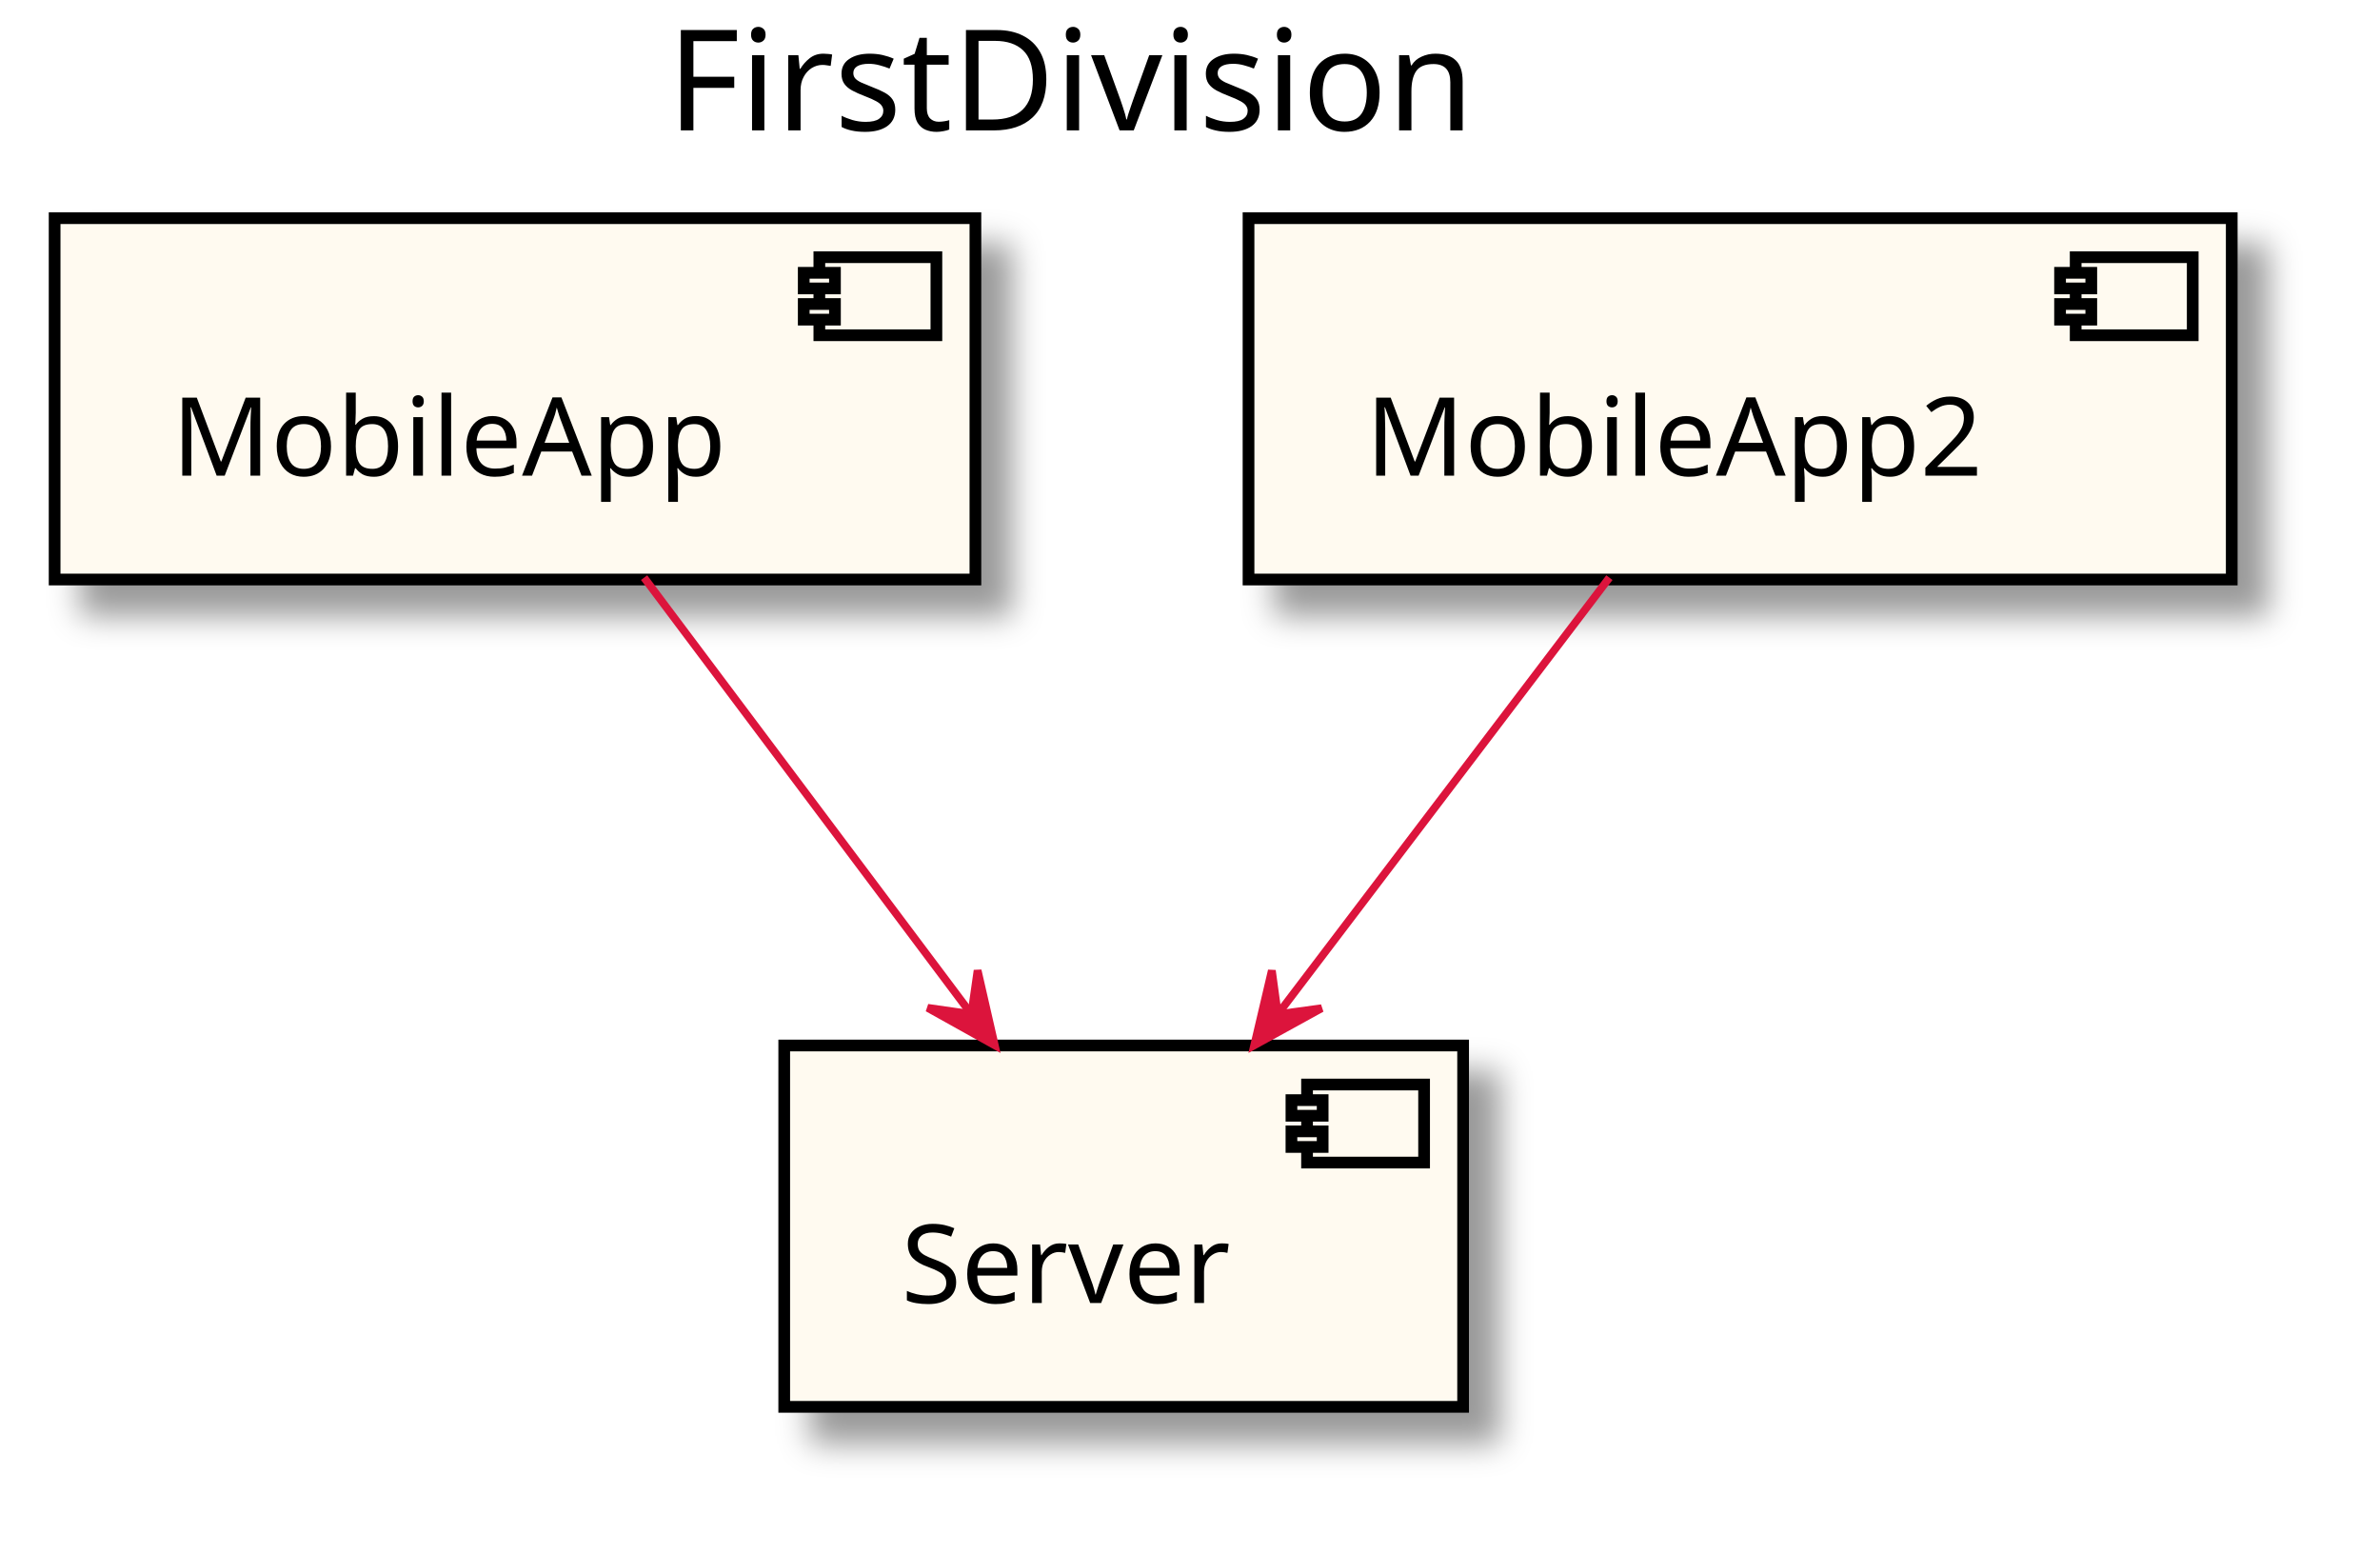
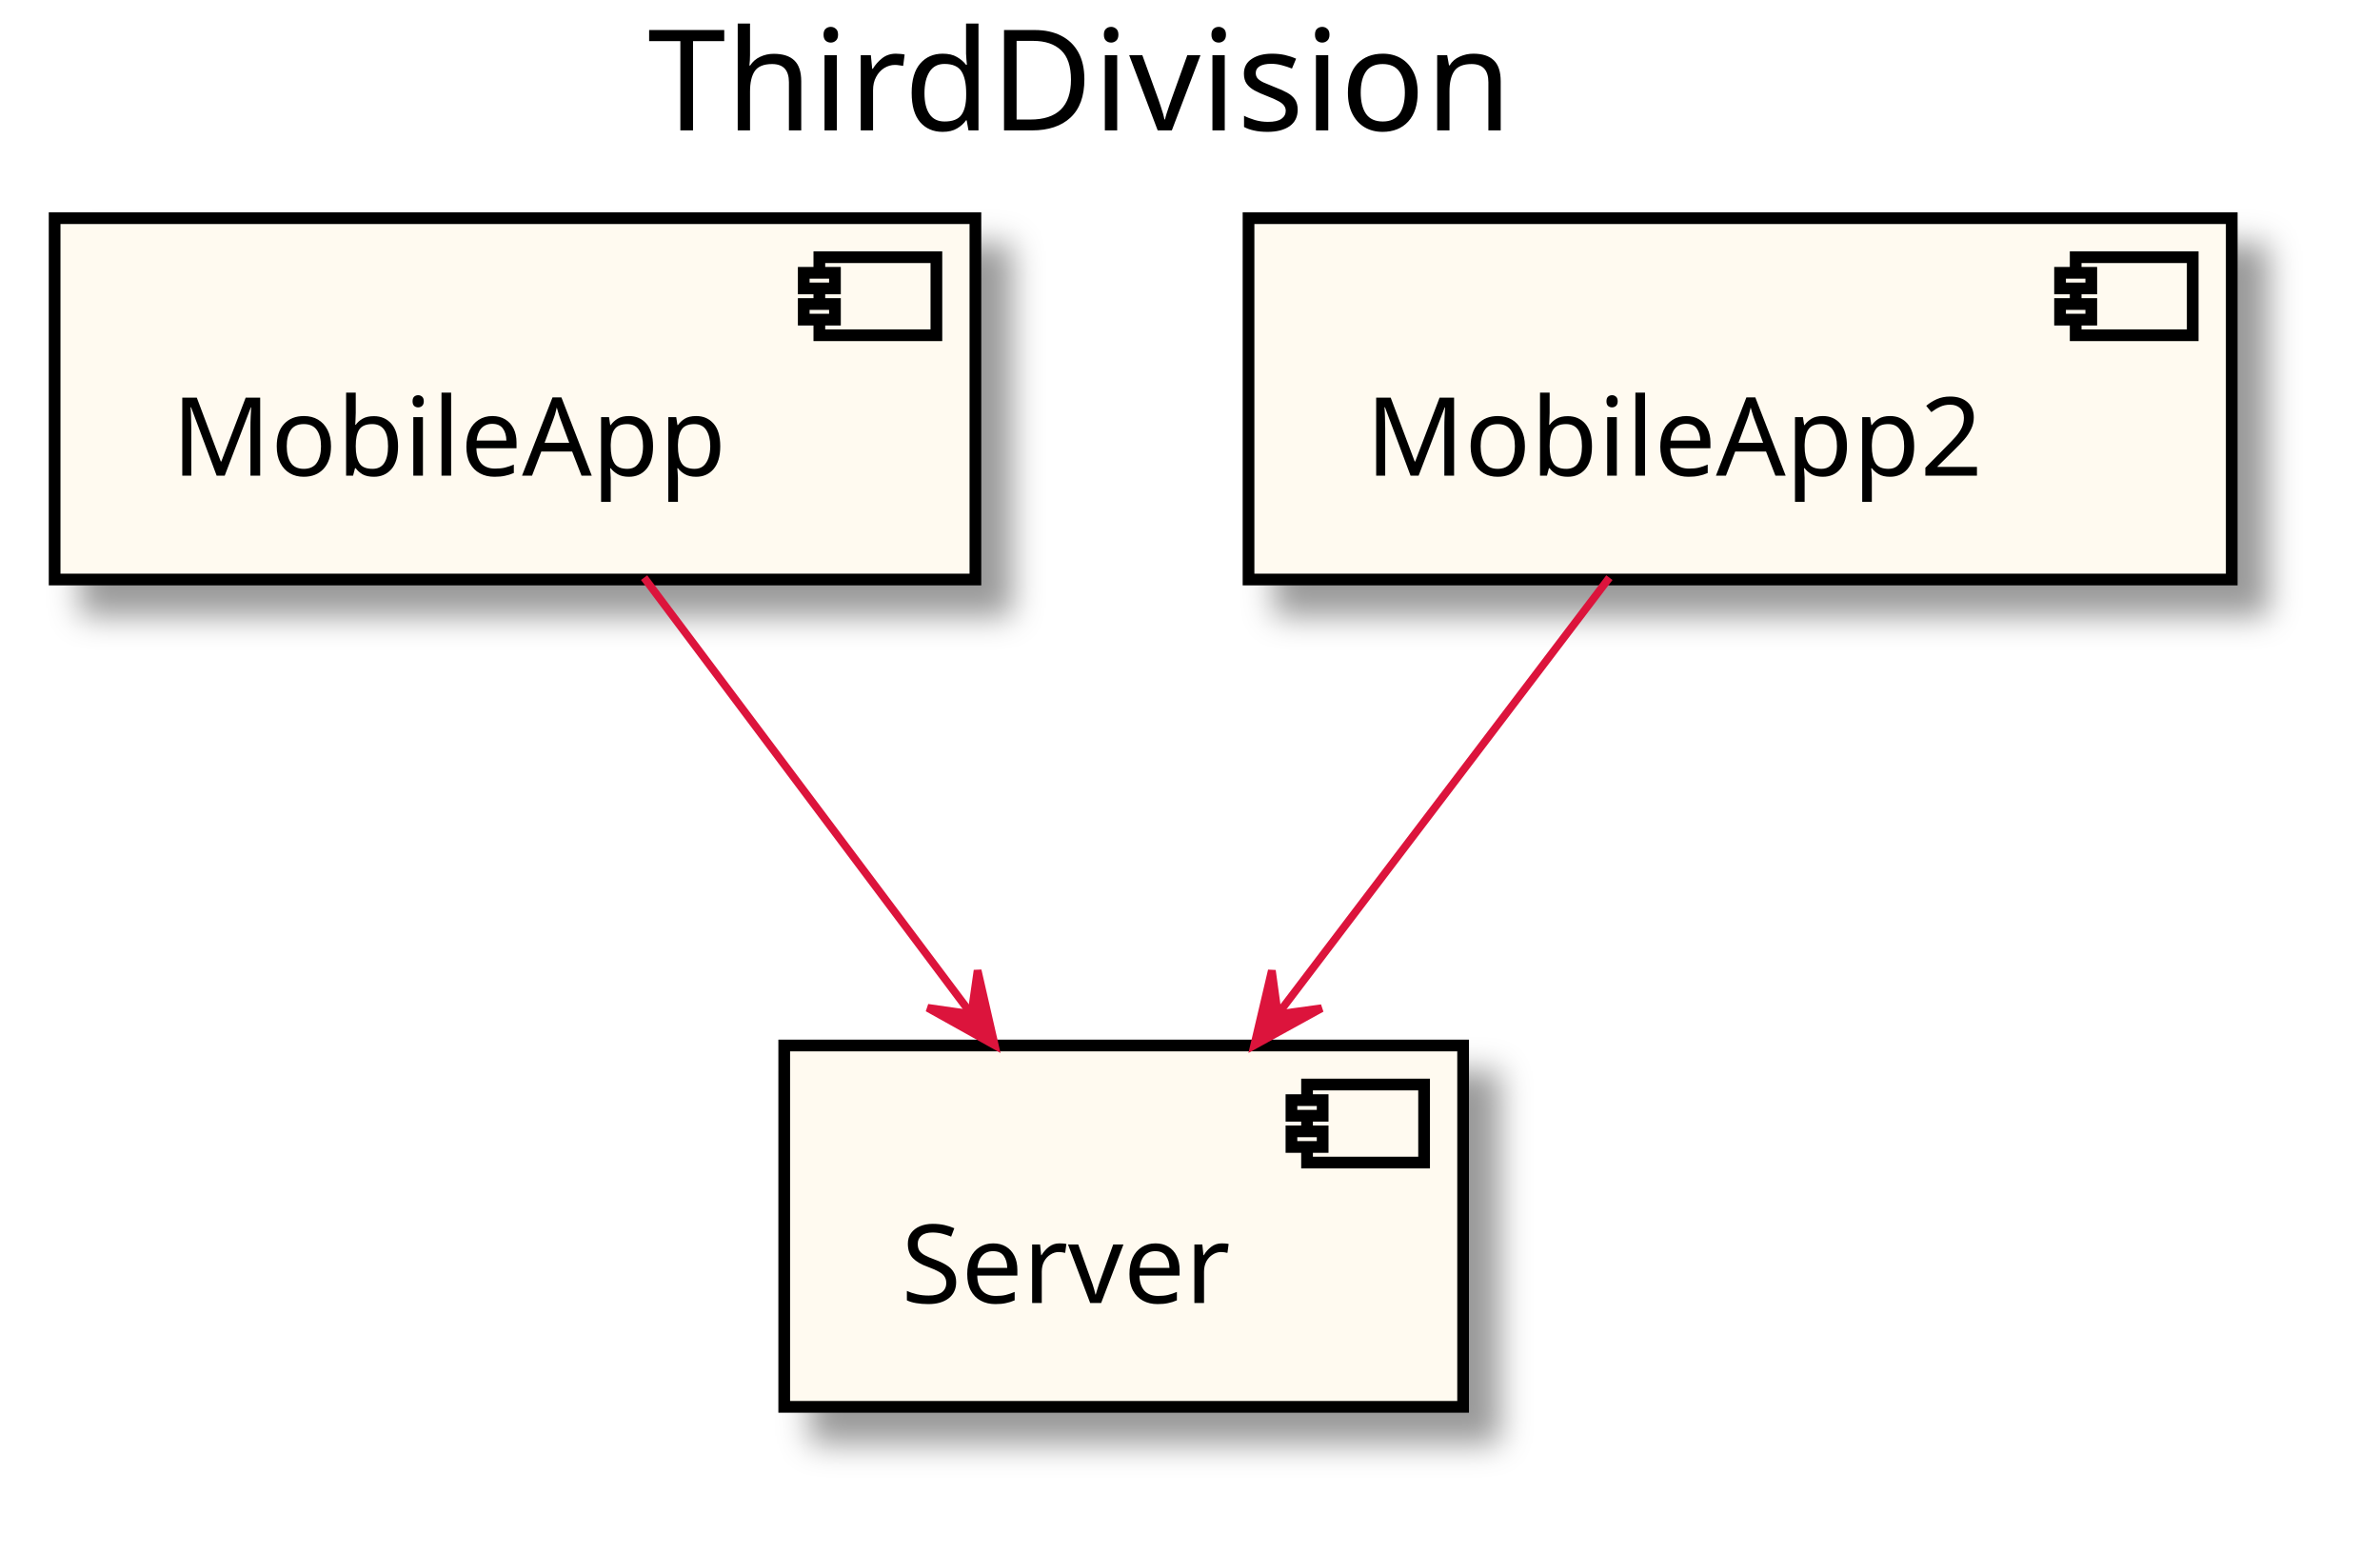
<svg xmlns="http://www.w3.org/2000/svg" contentScriptType="application/ecmascript" contentStyleType="text/css" height="199px" preserveAspectRatio="none" style="width:305px;height:199px;" version="1.1" viewBox="0 0 305 199" width="305px" zoomAndPan="magnify">
  <defs>
-     <filter height="300%" id="f5vyh3nowgeaa" width="300%" x="-1" y="-1">
+     <filter height="300%" id="f1m9n6ah2kayw7" width="300%" x="-1" y="-1">
      <feGaussianBlur result="blurOut" stdDeviation="2.0" />
      <feColorMatrix in="blurOut" result="blurOut2" type="matrix" values="0 0 0 0 0 0 0 0 0 0 0 0 0 0 0 0 0 0 .4 0" />
      <feOffset dx="4.0" dy="4.0" in="blurOut2" result="blurOut3" />
      <feBlend in="SourceGraphic" in2="blurOut3" mode="normal" />
    </filter>
  </defs>
  <g>
-     <text fill="#000000" font-family="sans-serif" font-size="18" lengthAdjust="spacingAndGlyphs" textLength="116" x="85.5" y="16.708">FirstDivision</text>
-     <rect fill="#FFFAF0" filter="url(#f5vyh3nowgeaa)" height="46.297" style="stroke: #000000; stroke-width: 1.5;" width="118" x="7" y="27.953" />
+     <text fill="#000000" font-family="sans-serif" font-size="18" lengthAdjust="spacingAndGlyphs" textLength="121" x="83" y="16.708">ThirdDivision</text>
+     <rect fill="#FFFAF0" filter="url(#f1m9n6ah2kayw7)" height="46.297" style="stroke: #000000; stroke-width: 1.5;" width="118" x="7" y="27.953" />
    <rect fill="#FFFAF0" height="10" style="stroke: #000000; stroke-width: 1.5;" width="15" x="105" y="32.953" />
    <rect fill="#FFFAF0" height="2" style="stroke: #000000; stroke-width: 1.5;" width="4" x="103" y="34.953" />
    <rect fill="#FFFAF0" height="2" style="stroke: #000000; stroke-width: 1.5;" width="4" x="103" y="38.953" />
    <text fill="#000000" font-family="sans-serif" font-size="14" lengthAdjust="spacingAndGlyphs" textLength="78" x="22" y="60.948">MobileApp</text>
-     <rect fill="#FFFAF0" filter="url(#f5vyh3nowgeaa)" height="46.297" style="stroke: #000000; stroke-width: 1.5;" width="87" x="100.5" y="133.953" />
+     <rect fill="#FFFAF0" filter="url(#f1m9n6ah2kayw7)" height="46.297" style="stroke: #000000; stroke-width: 1.5;" width="87" x="100.5" y="133.953" />
    <rect fill="#FFFAF0" height="10" style="stroke: #000000; stroke-width: 1.5;" width="15" x="167.5" y="138.953" />
    <rect fill="#FFFAF0" height="2" style="stroke: #000000; stroke-width: 1.5;" width="4" x="165.5" y="140.953" />
    <rect fill="#FFFAF0" height="2" style="stroke: #000000; stroke-width: 1.5;" width="4" x="165.5" y="144.953" />
    <text fill="#000000" font-family="sans-serif" font-size="14" lengthAdjust="spacingAndGlyphs" textLength="47" x="115.5" y="166.948">Server</text>
-     <rect fill="#FFFAF0" filter="url(#f5vyh3nowgeaa)" height="46.297" style="stroke: #000000; stroke-width: 1.5;" width="126" x="160" y="27.953" />
+     <rect fill="#FFFAF0" filter="url(#f1m9n6ah2kayw7)" height="46.297" style="stroke: #000000; stroke-width: 1.5;" width="126" x="160" y="27.953" />
    <rect fill="#FFFAF0" height="10" style="stroke: #000000; stroke-width: 1.5;" width="15" x="266" y="32.953" />
    <rect fill="#FFFAF0" height="2" style="stroke: #000000; stroke-width: 1.5;" width="4" x="264" y="34.953" />
    <rect fill="#FFFAF0" height="2" style="stroke: #000000; stroke-width: 1.5;" width="4" x="264" y="38.953" />
    <text fill="#000000" font-family="sans-serif" font-size="14" lengthAdjust="spacingAndGlyphs" textLength="86" x="175" y="60.948">MobileApp2</text>
    <path d="M82.542,74.009 C94.745,90.279 111.397,112.483 124.29,129.673 " fill="none" id="_0-&gt;_1" style="stroke: #DC143C; stroke-width: 1.0;" />
    <polygon fill="#DC143C" points="127.482,133.929,125.282,124.329,124.482,129.929,118.882,129.129,127.482,133.929" style="stroke: #DC143C; stroke-width: 1.0;" />
    <path d="M206.246,74.009 C193.887,90.279 177.021,112.483 163.963,129.673 " fill="none" id="_2-&gt;_1" style="stroke: #DC143C; stroke-width: 1.0;" />
    <polygon fill="#DC143C" points="160.73,133.929,169.359,129.182,163.755,129.948,162.989,124.343,160.73,133.929" style="stroke: #DC143C; stroke-width: 1.0;" />
  </g>
</svg>
